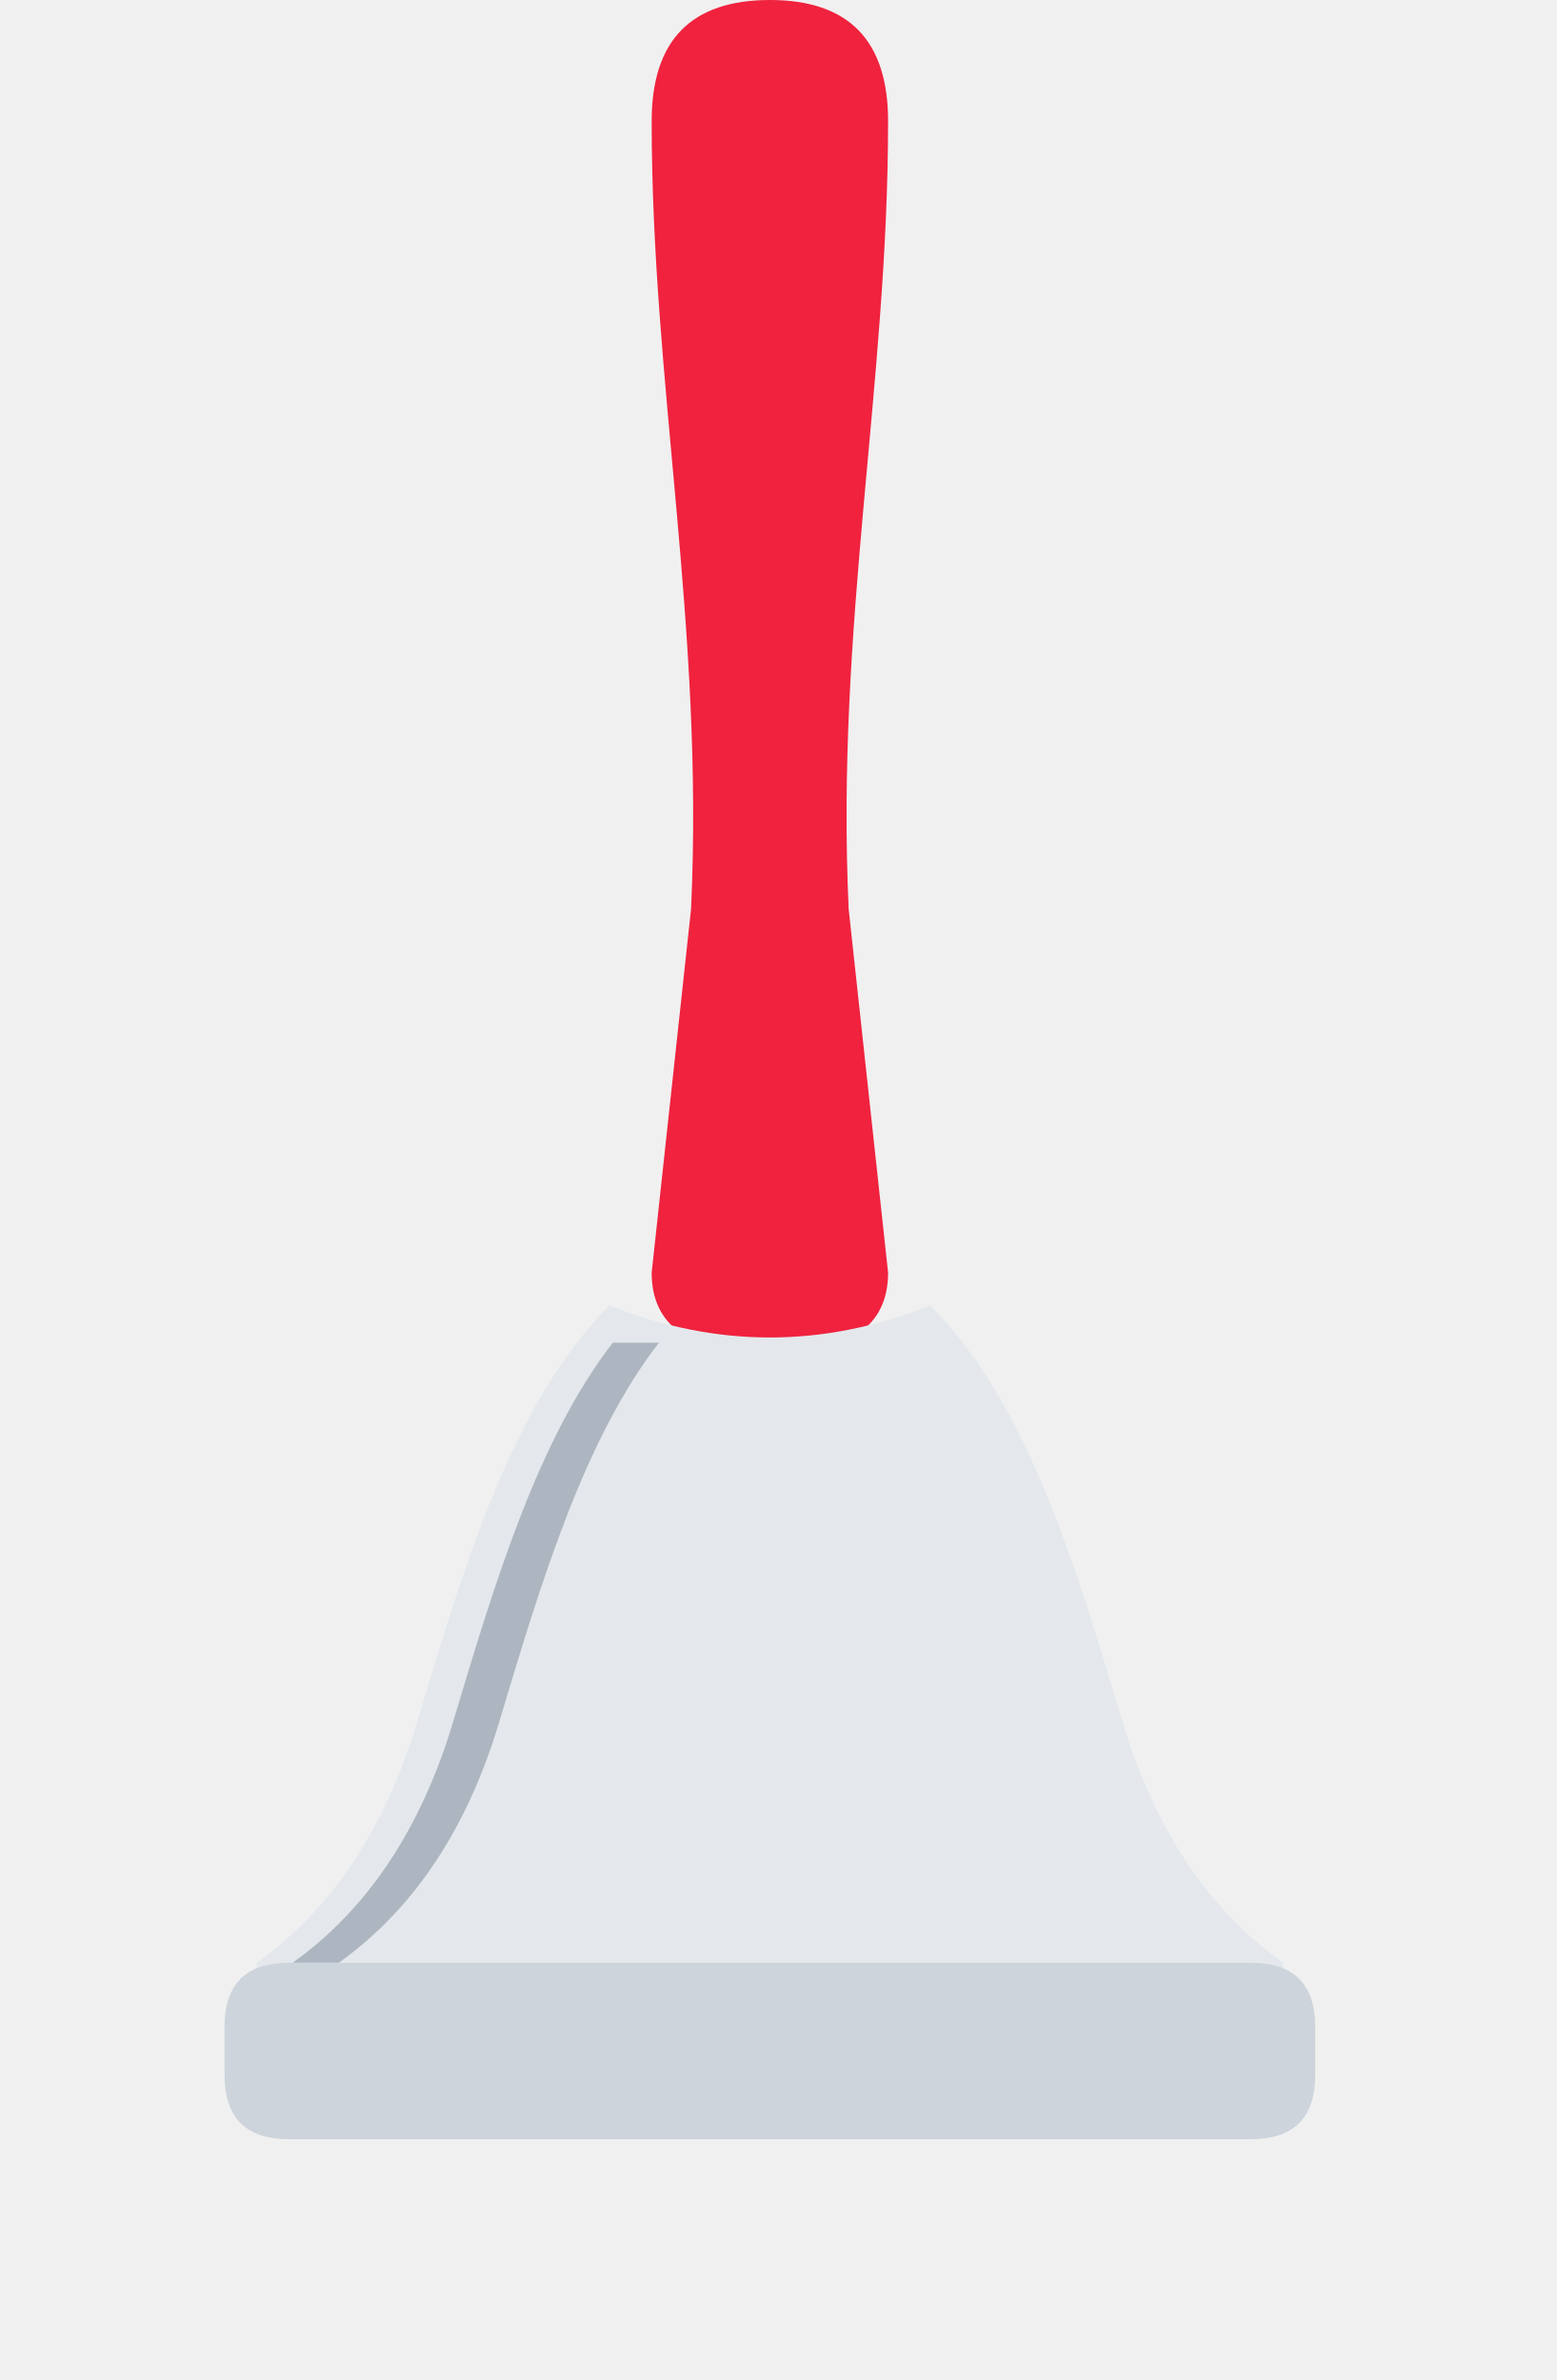
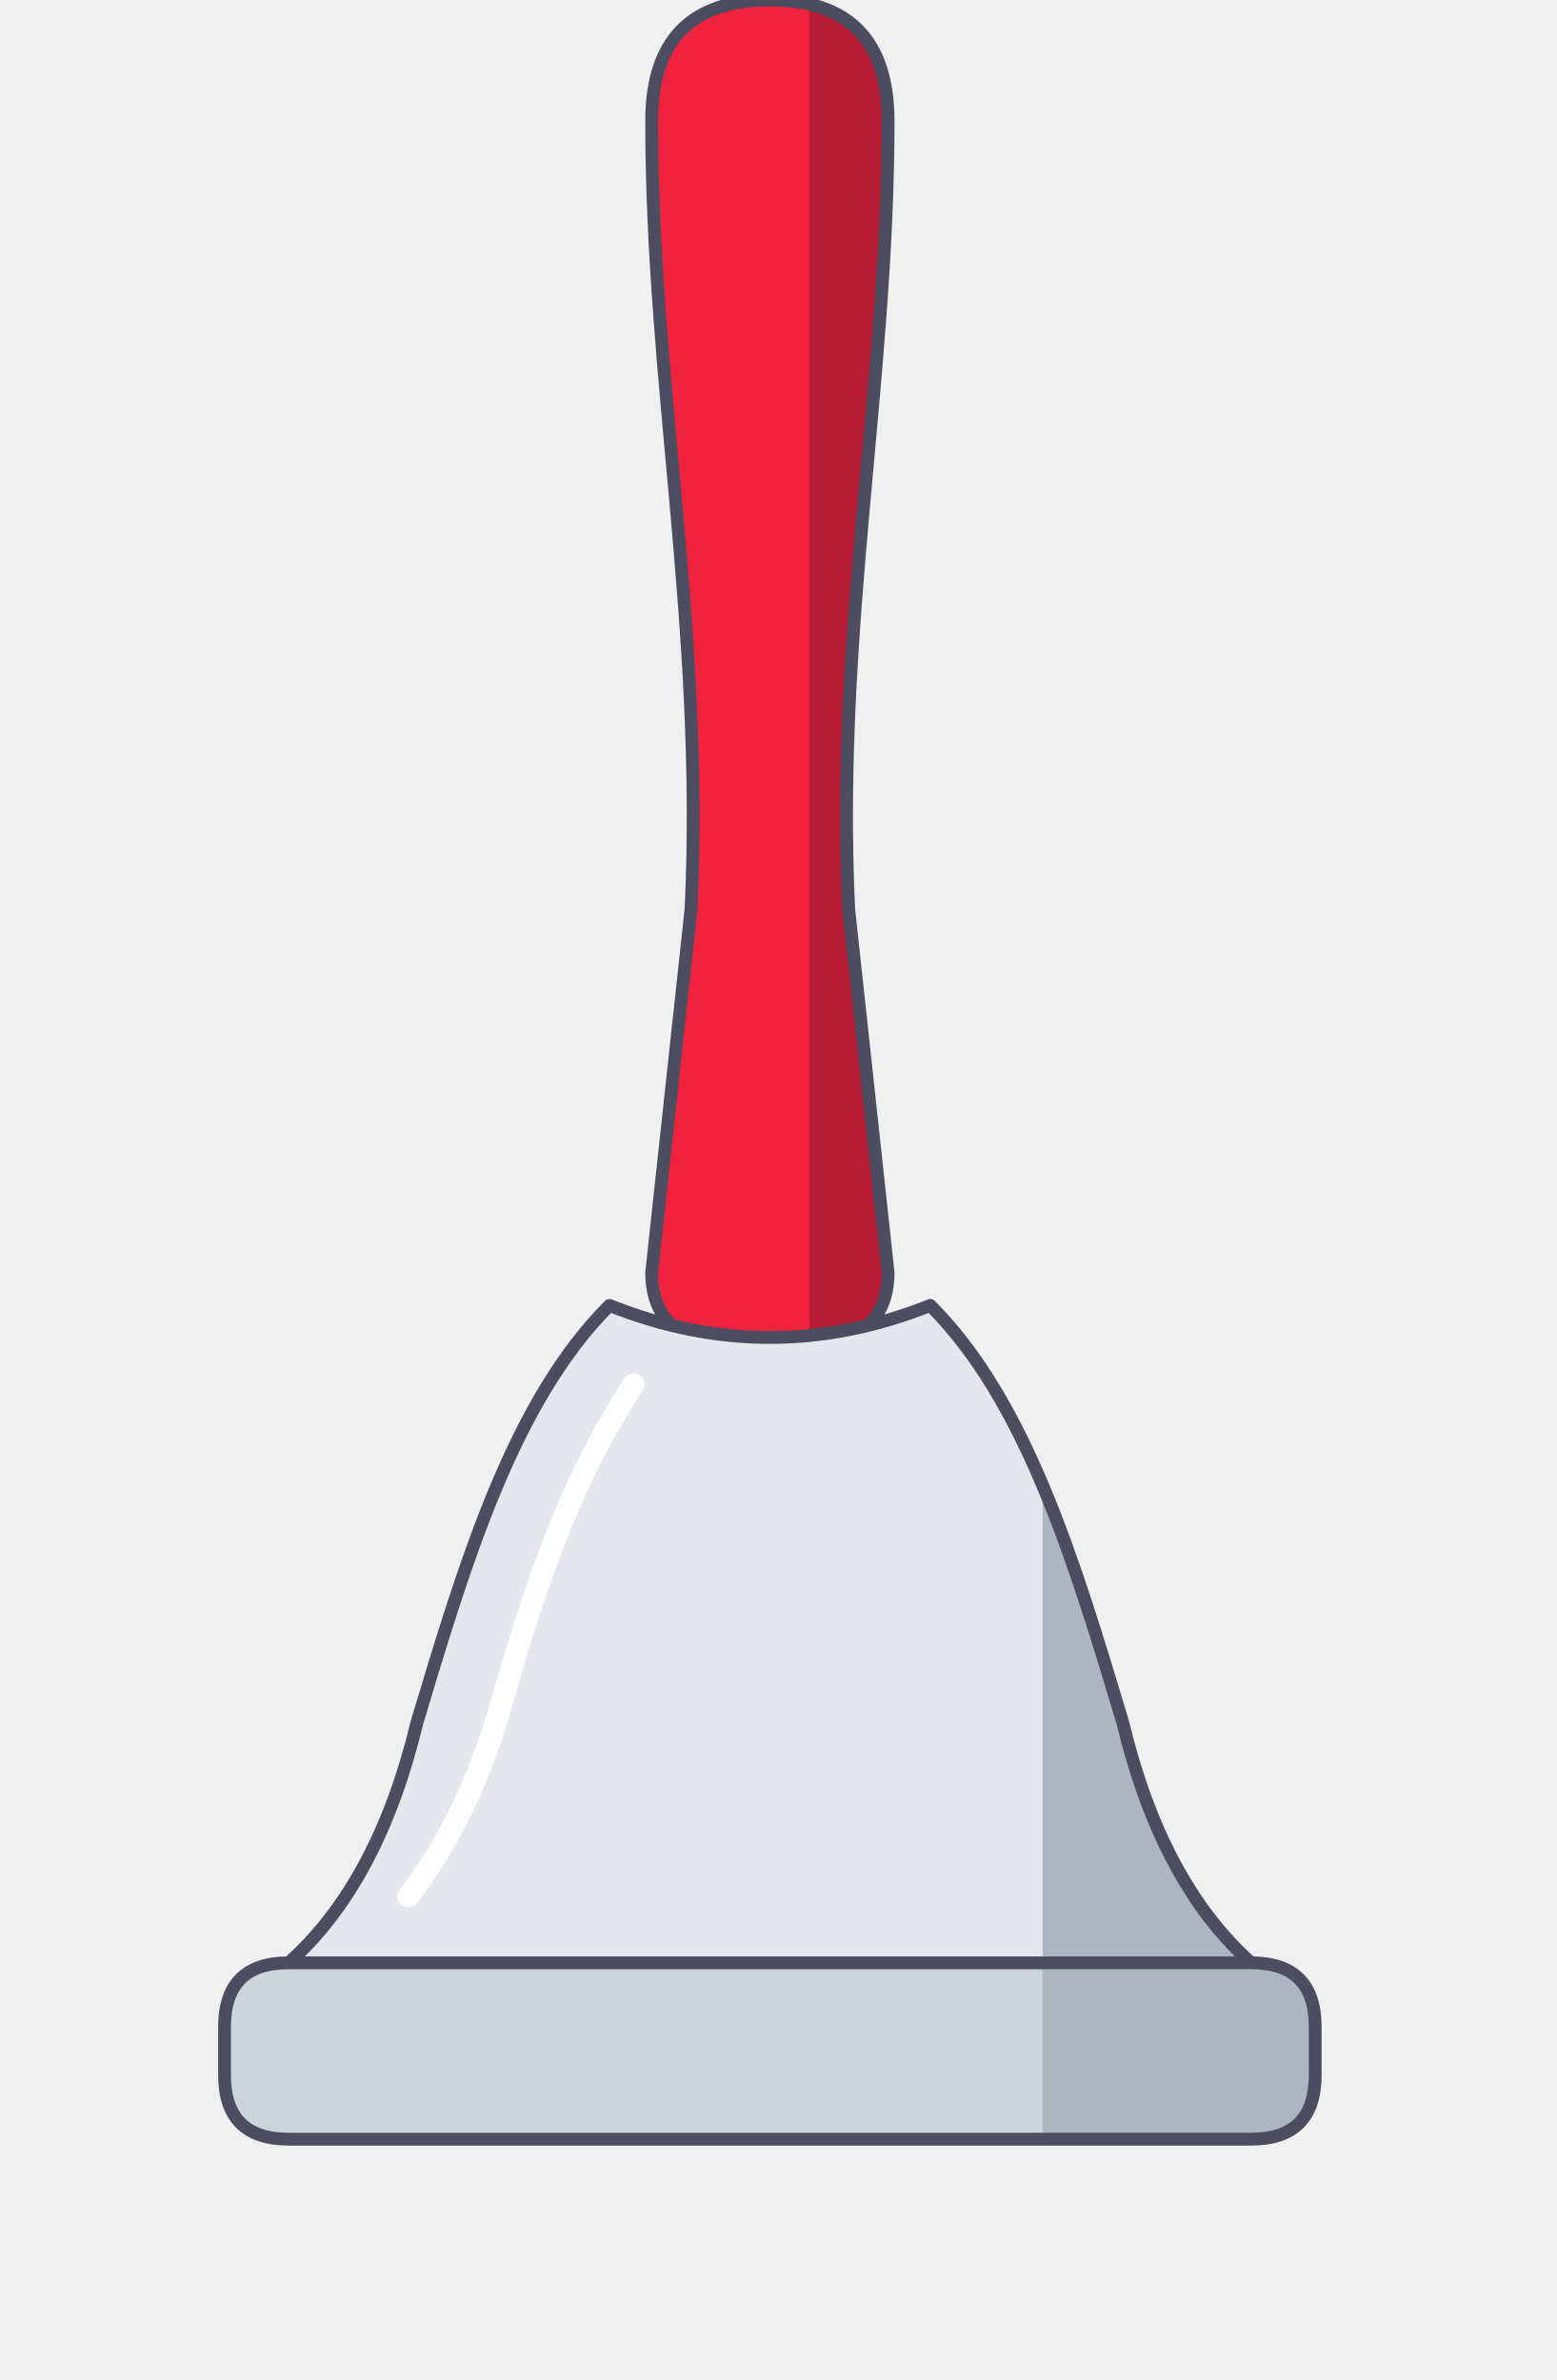
<svg xmlns="http://www.w3.org/2000/svg" width="85" height="130" viewBox="0 0 85 130" fill="none">
-   <path d="M35.584 6.621C35.584 2.207 37.735 0 42.039 0C46.342 0 48.494 2.207 48.494 6.621C48.494 20.965 45.625 34.207 46.342 49.655L48.494 69.517C48.494 72.46 46.342 73.931 42.039 73.931C37.735 73.931 35.584 72.46 35.584 69.517L37.735 49.655C38.453 34.207 35.584 20.965 35.584 6.621Z" fill="#F0223E" />
-   <path d="M33.281 71.304C39.119 73.639 44.958 73.639 50.797 71.304C56.052 76.558 58.679 85.317 61.306 94.075C63.058 99.913 65.978 104.292 70.065 107.212V111.591H14.013V107.212C18.1 104.292 21.019 99.913 22.771 94.075C25.398 85.317 28.026 76.558 33.281 71.304Z" fill="#E4E8EC" />
-   <path d="M33.46 73.341C29.357 78.66 27.045 86.368 24.733 94.075C22.981 99.913 20.062 104.292 15.975 107.212H18.497C22.584 104.292 25.503 99.913 27.255 94.075C29.567 86.368 31.879 78.66 35.982 73.341Z" fill="#ADB6C0" />
-   <path d="M15.764 107.212H68.313C70.648 107.212 71.816 108.379 71.816 110.715V113.342C71.816 115.678 70.648 116.846 68.313 116.846H15.764C13.429 116.846 12.261 115.678 12.261 113.342V110.715C12.261 108.379 13.429 107.212 15.764 107.212Z" fill="#CDD4DB" />
+   <defs>
+     <clipPath id="bell-3-clip-handle">
+       <path d="M35.584 6.621C35.584 2.207 37.735 0 42.039 0C46.342 0 48.494 2.207 48.494 6.621C48.494 20.965 45.625 34.207 46.342 49.655L48.494 69.517C48.494 72.46 46.342 73.931 42.039 73.931C37.735 73.931 35.584 72.46 35.584 69.517L37.735 49.655C38.453 34.207 35.584 20.965 35.584 6.621Z" />
+     </clipPath>
+     <clipPath id="bell-3-clip-body">
+       <path d="M33.281 71.304C39.119 73.639 44.958 73.639 50.797 71.304C56.052 76.558 58.679 85.317 61.306 94.075C62.708 99.913 65.043 104.292 68.313 107.212V111.591H15.764V107.212C19.034 104.292 21.37 99.913 22.771 94.075C25.398 85.317 28.026 76.558 33.281 71.304Z" />
+     </clipPath>
+     <clipPath id="bell-3-clip-rim">
+       <path d="M15.764 107.212H68.313C70.648 107.212 71.816 108.379 71.816 110.715V113.342C71.816 115.678 70.648 116.846 68.313 116.846H15.764C13.429 116.846 12.261 115.678 12.261 113.342V110.715C12.261 108.379 13.429 107.212 15.764 107.212Z" />
+     </clipPath>
+   </defs>
+   <g data-part="handle">
+     <g data-layer="fill">
+       <path d="M35.584 6.621C35.584 2.207 37.735 0 42.039 0C46.342 0 48.494 2.207 48.494 6.621C48.494 20.965 45.625 34.207 46.342 49.655L48.494 69.517C48.494 72.46 46.342 73.931 42.039 73.931C37.735 73.931 35.584 72.46 35.584 69.517L37.735 49.655C38.453 34.207 35.584 20.965 35.584 6.621Z" fill="#F0223E" />
+     </g>
+     <g data-layer="shade">
+       <rect clip-path="url(#bell-3-clip-handle)" x="44.191" y="-1.45" width="6" height="77" fill="#B81E35" />
+     </g>
+     <g data-layer="line" stroke="#4C4D61" stroke-width="0.7" stroke-linejoin="round" stroke-linecap="round">
+       <path d="M35.584 6.621C35.584 2.207 37.735 0 42.039 0C46.342 0 48.494 2.207 48.494 6.621C48.494 20.965 45.625 34.207 46.342 49.655L48.494 69.517C48.494 72.46 46.342 73.931 42.039 73.931C37.735 73.931 35.584 72.46 35.584 69.517L37.735 49.655C38.453 34.207 35.584 20.965 35.584 6.621Z" />
+     </g>
+   </g>
+   <g data-part="body">
+     <g data-layer="fill">
+       <path d="M33.281 71.304C39.119 73.639 44.958 73.639 50.797 71.304C56.052 76.558 58.679 85.317 61.306 94.075C62.708 99.913 65.043 104.292 68.313 107.212V111.591H15.764V107.212C19.034 104.292 21.37 99.913 22.771 94.075C25.398 85.317 28.026 76.558 33.281 71.304Z" fill="#E4E8EC" />
+     </g>
+     <g data-layer="shade">
+       <rect clip-path="url(#bell-3-clip-body)" x="56.928" y="69.304" width="17" height="49.542" fill="#ADB6C0" />
+     </g>
+     <g data-layer="highlight">
+       <path clip-path="url(#bell-3-clip-body)" d="M34.605 75.614C30.954 81.17 29.049 87.123 27.145 93.869C25.938 97.79 24.271 101.02 22.303 103.584" stroke="#FFFFFF" stroke-width="1.2" stroke-linecap="round" />
+     </g>
+     <g data-layer="line" stroke="#4C4D61" stroke-width="0.7" stroke-linejoin="round" stroke-linecap="round">
+       <path d="M33.281 71.304C39.119 73.639 44.958 73.639 50.797 71.304C56.052 76.558 58.679 85.317 61.306 94.075C62.708 99.913 65.043 104.292 68.313 107.212V111.591H15.764V107.212C19.034 104.292 21.37 99.913 22.771 94.075C25.398 85.317 28.026 76.558 33.281 71.304Z" />
+     </g>
+   </g>
+   <g data-part="rim">
+     <g data-layer="fill">
+       <path d="M15.764 107.212H68.313C70.648 107.212 71.816 108.379 71.816 110.715V113.342C71.816 115.678 70.648 116.846 68.313 116.846H15.764C13.429 116.846 12.261 115.678 12.261 113.342V110.715C12.261 108.379 13.429 107.212 15.764 107.212Z" fill="#CDD4DB" />
+     </g>
+     <g data-layer="shade">
+       <rect clip-path="url(#bell-3-clip-rim)" x="56.928" y="105.912" width="17" height="12.234" fill="#ADB6C0" />
+     </g>
+     <g data-layer="line" stroke="#4C4D61" stroke-width="0.7" stroke-linejoin="round" stroke-linecap="round">
+       <path d="M15.764 107.212H68.313C70.648 107.212 71.816 108.379 71.816 110.715V113.342C71.816 115.678 70.648 116.846 68.313 116.846H15.764C13.429 116.846 12.261 115.678 12.261 113.342V110.715C12.261 108.379 13.429 107.212 15.764 107.212Z" />
+     </g>
+   </g>
</svg>
